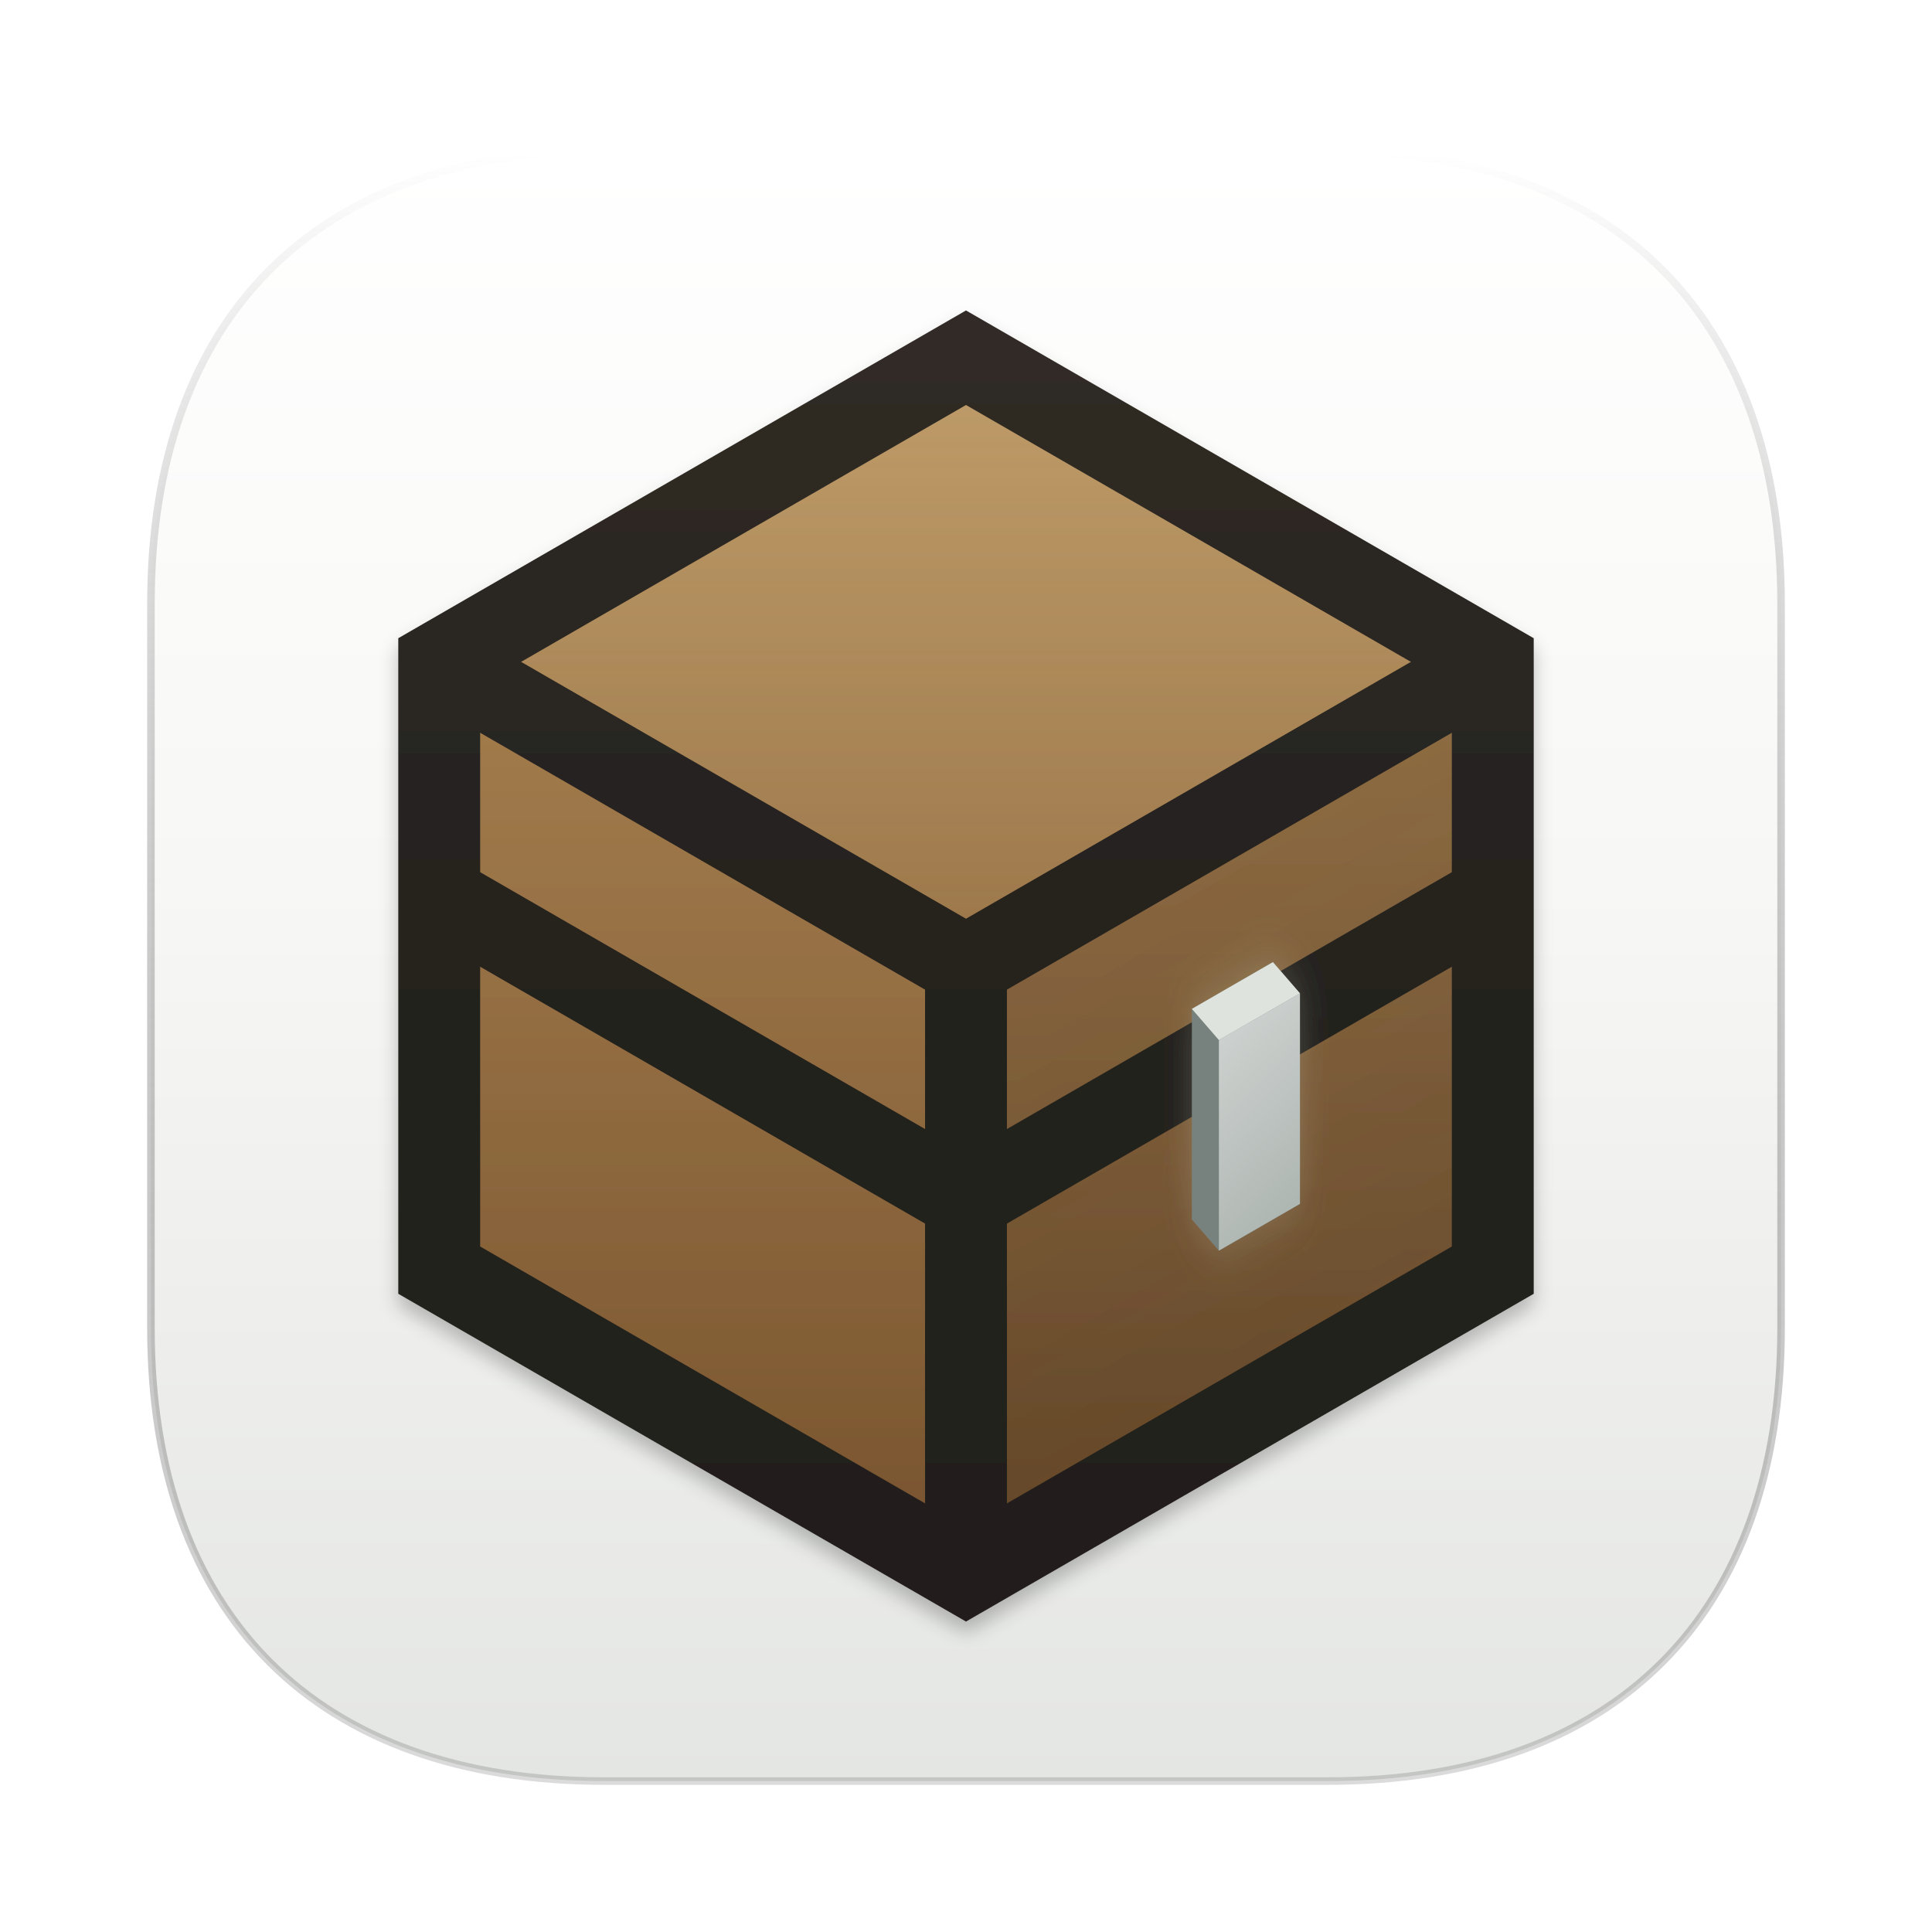
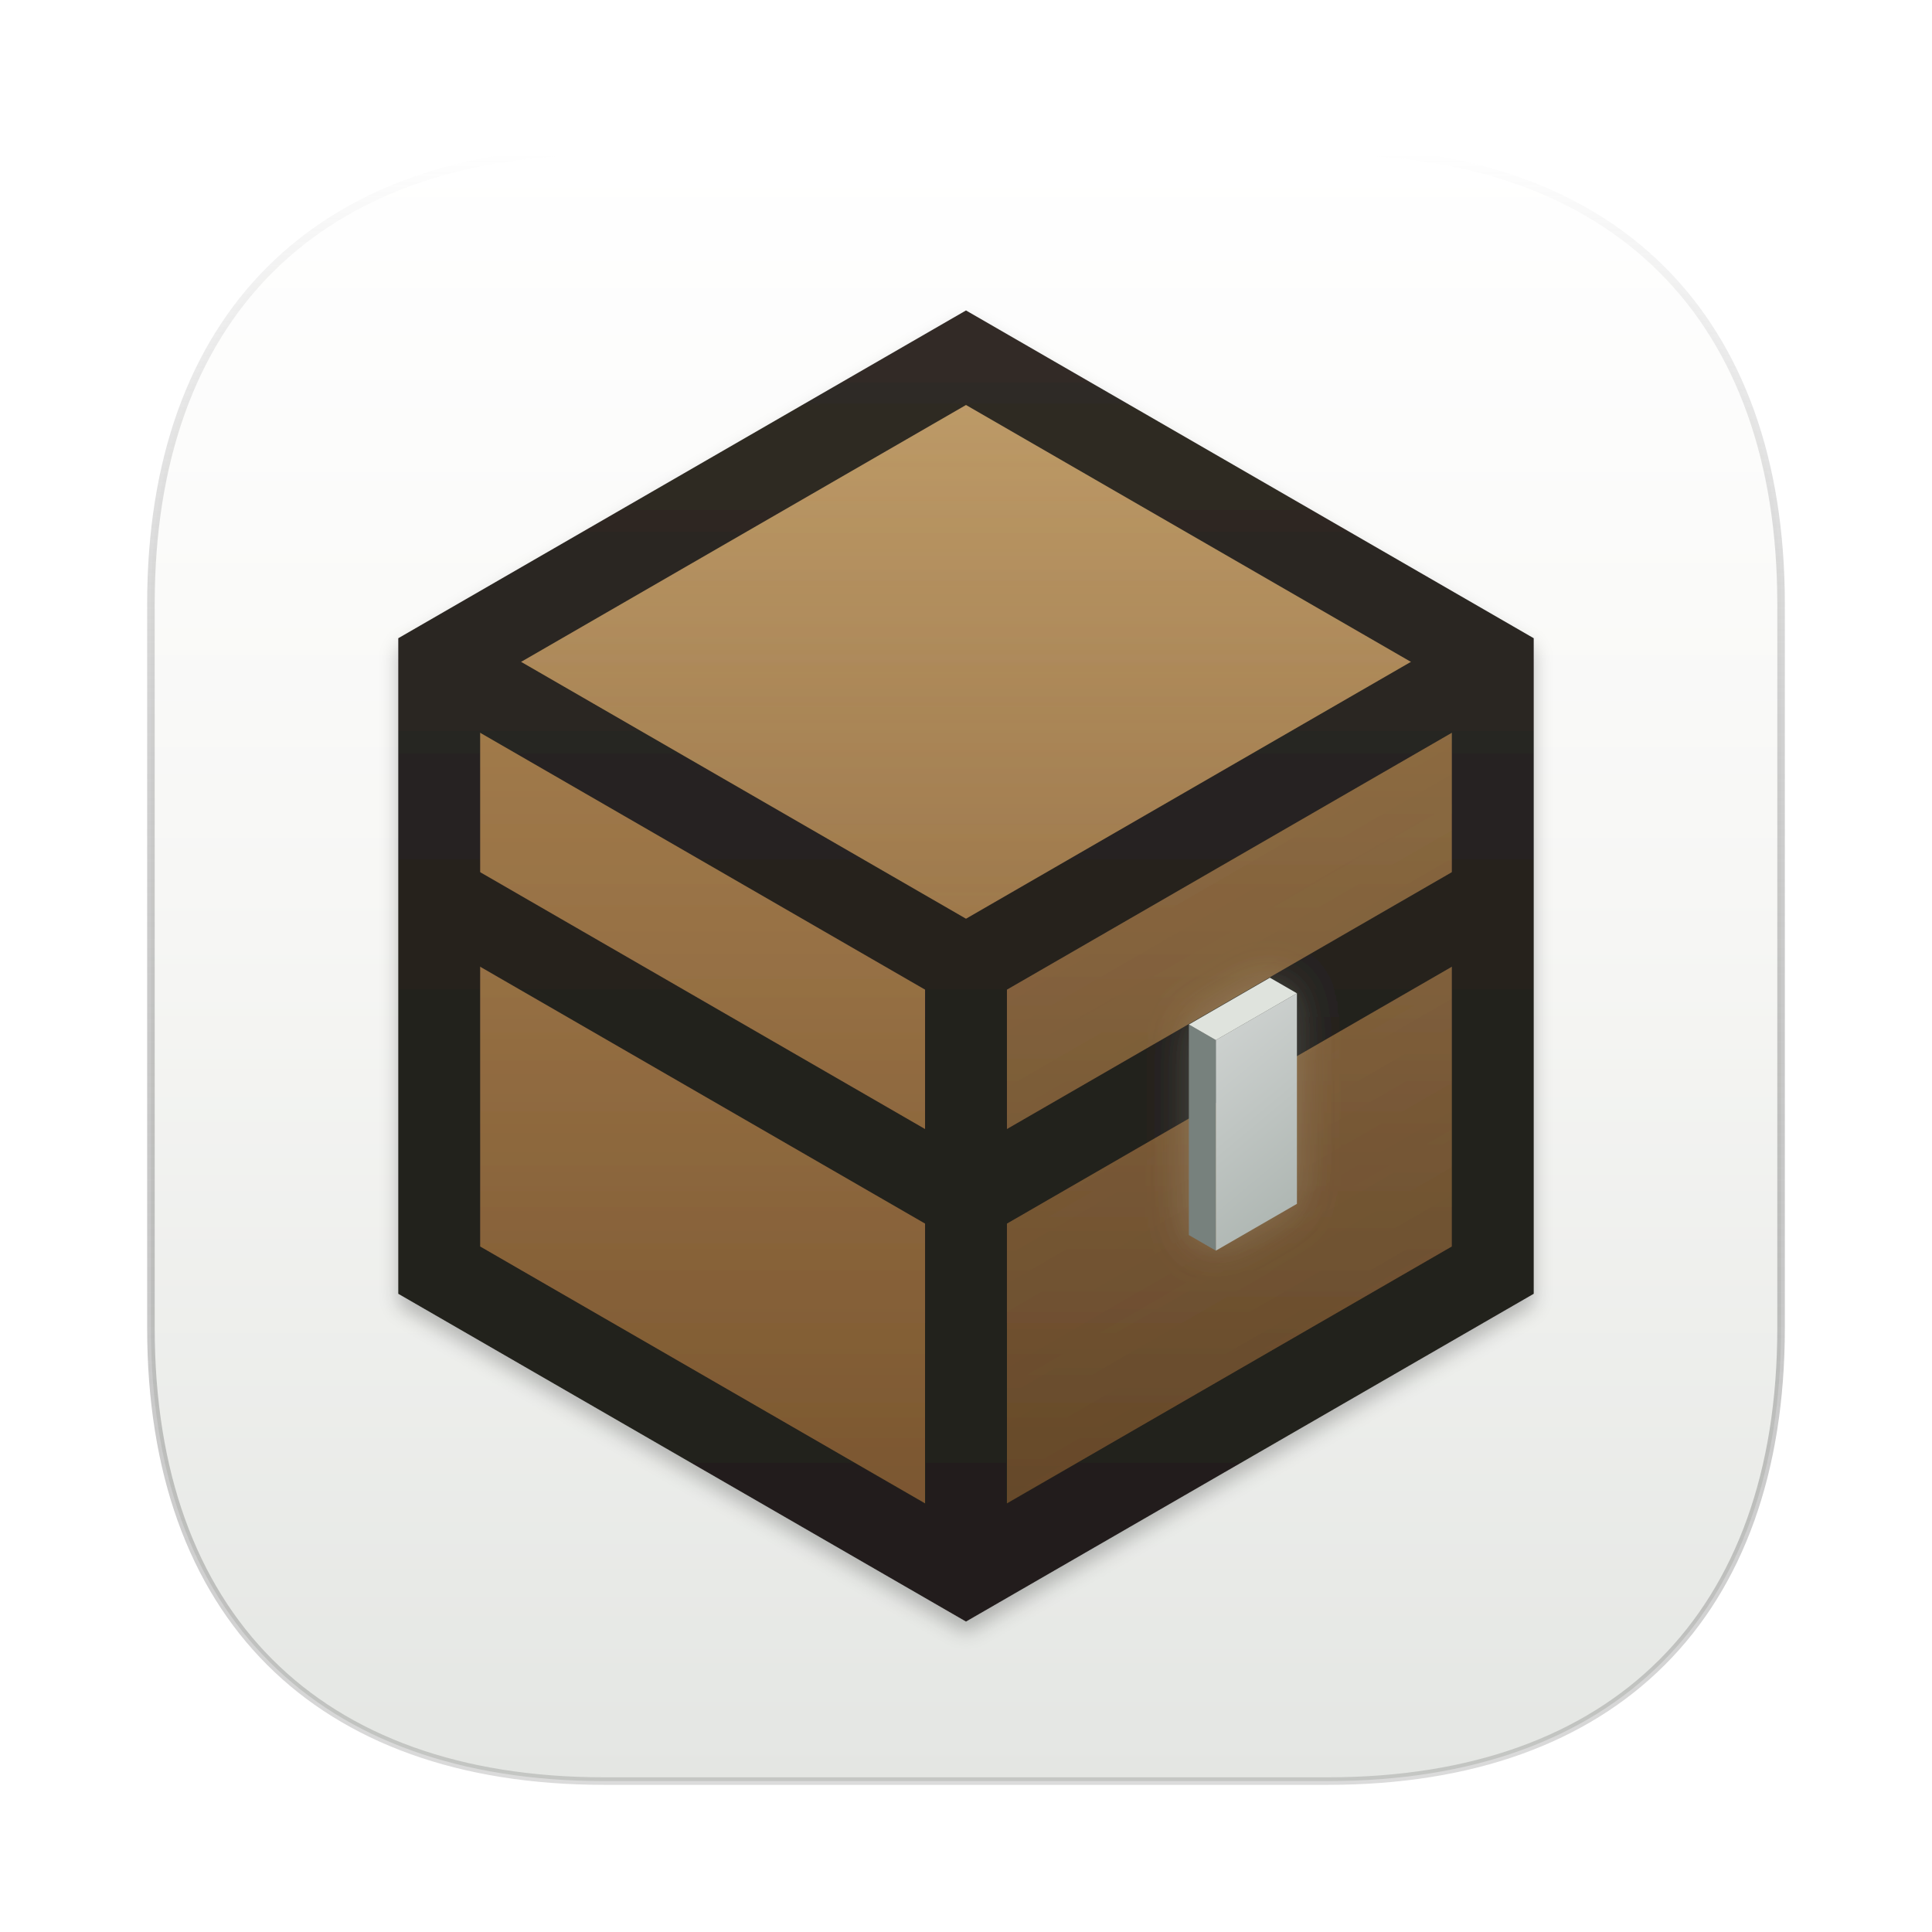
<svg xmlns="http://www.w3.org/2000/svg" viewBox="0 0 1024 1024">
  <defs>
    <linearGradient id="tile" x1="0" y1="80" x2="0" y2="944" gradientUnits="userSpaceOnUse">
      <stop stop-color="#FFFFFF" />
      <stop offset=".45" stop-color="#F7F7F5" />
      <stop offset="1" stop-color="#E4E6E3" />
    </linearGradient>
    <linearGradient id="rim" x1="0" y1="80" x2="0" y2="944" gradientUnits="userSpaceOnUse">
      <stop stop-color="#fff" stop-opacity=".7" />
      <stop offset="1" stop-color="#000" stop-opacity=".14" />
    </linearGradient>
    <filter id="chest-shadow" x="0" y="0" width="1024" height="1024" filterUnits="userSpaceOnUse" color-interpolation-filters="sRGB">
      <feDropShadow dx="0" dy="32" stdDeviation="22" flood-color="#000" flood-opacity=".4" />
      <feDropShadow dx="0" dy="6" stdDeviation="5" flood-color="#000" flood-opacity=".24" />
    </filter>
  </defs>
  <path fill="url(#tile)" stroke="url(#rim)" stroke-width="4" d="M320 80H704C856 80 944 168 944 320V704C944 856 856 944 704 944H320C168 944 80 856 80 704V320C80 168 168 80 320 80Z" />
  <g filter="url(#chest-shadow)">
    <g transform="translate(115.2 115.2) scale(6.2)">
      <defs>
        <linearGradient id="wood" x1="64" y1="12" x2="64" y2="116" gradientUnits="userSpaceOnUse">
          <stop stop-color="#B18A53" />
          <stop offset=".5" stop-color="#967044" />
          <stop offset="1" stop-color="#77532D" />
        </linearGradient>
        <linearGradient id="top-light" x1="64" y1="12" x2="64" y2="64" gradientUnits="userSpaceOnUse">
          <stop stop-color="#FFF0CE" stop-opacity=".18" />
          <stop offset="1" stop-color="#FFF0CE" stop-opacity=".04" />
        </linearGradient>
        <linearGradient id="right-shade" x1="64" y1="38" x2="109.033" y2="116" gradientUnits="userSpaceOnUse">
          <stop stop-color="#191613" stop-opacity=".10" />
          <stop offset="1" stop-color="#191613" stop-opacity=".27" />
        </linearGradient>
        <linearGradient id="outline-light" x1="64" y1="12" x2="64" y2="116" gradientUnits="userSpaceOnUse">
          <stop stop-color="#302B25" />
          <stop offset=".45" stop-color="#25221F" />
          <stop offset="1" stop-color="#211F1C" />
        </linearGradient>
        <linearGradient id="silver" x1="84" y1="71" x2="94" y2="83" gradientUnits="userSpaceOnUse">
          <stop stop-color="#CDD1CF" />
          <stop offset="1" stop-color="#AFB7B3" />
        </linearGradient>
        <filter id="halo" x="-100%" y="-70%" width="300%" height="240%" color-interpolation-filters="sRGB">
          <feDropShadow dx="0" dy="0" stdDeviation="1.8" flood-color="#E0E8D9" flood-opacity=".22" />
        </filter>
      </defs>
      <path fill="url(#wood)" d="M64 12 109.033 38 109.033 90 64 116 18.967 90 18.967 38Z" />
      <path fill="url(#top-light)" d="M64 12 109.033 38 64 64 18.967 38Z" />
      <path fill="url(#right-shade)" d="M64 64 109.033 38 109.033 90 64 116Z" />
      <g fill="none" stroke="url(#outline-light)" stroke-width="7" stroke-linejoin="miter" stroke-linecap="butt">
        <path d="M64 12 109.033 38 109.033 90 64 116 18.967 90 18.967 38Z" />
        <path d="M18.967 38 64 64 109.033 38M64 64V116M18.967 58 64 84 109.033 58" />
      </g>
-       <g filter="url(#halo)" transform="translate(87.9282 76) matrix(0.666667 0.19245 0 1 0 0) translate(-87.9282 -76)">
-         <path fill="#77817D" d="M81 69 91.392 63 94.856 65 94.856 83 84.464 89 81 87Z" />
-         <path fill="url(#silver)" d="M84.464 71 94.856 65 94.856 83 84.464 89Z" />
-         <path fill="#DFE3DD" d="M81 69 91.392 63 94.856 65 84.464 71Z" />
+       <g filter="url(#halo)">
+         <path fill="#77817D" d="M83.053 69 85.362 70.333 85.362 88.333 83.053 87Z" />
+         <path fill="url(#silver)" d="M85.362 70.333 92.29 66.333 92.29 84.333 85.362 88.333Z" />
+         <path fill="#DFE3DD" d="M83.053 69 89.981 65 92.29 66.333 85.362 70.333Z" />
      </g>
    </g>
  </g>
</svg>
